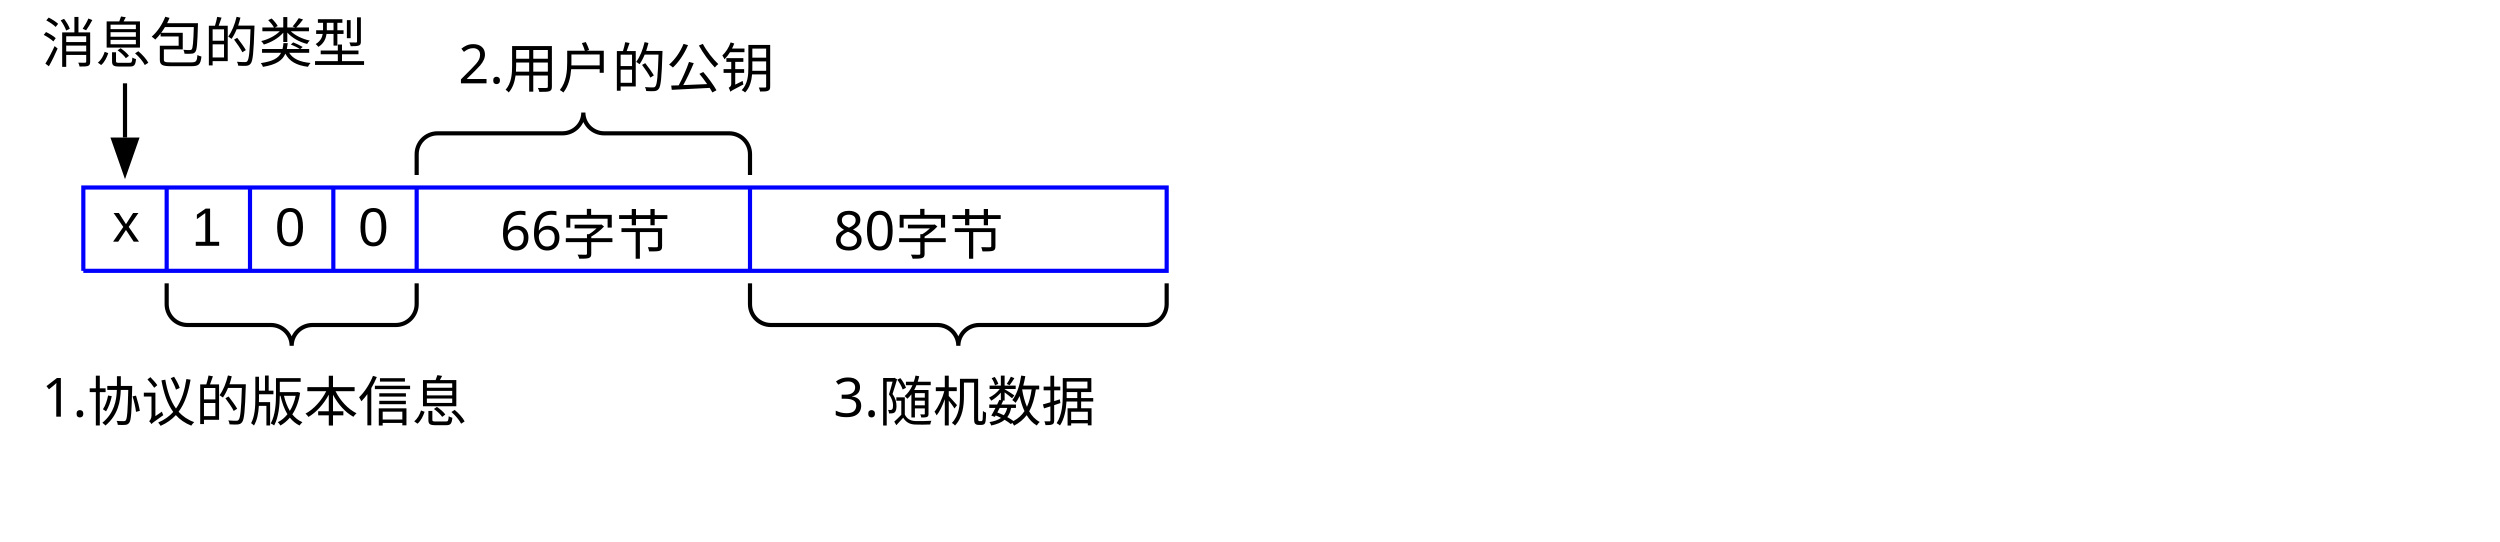
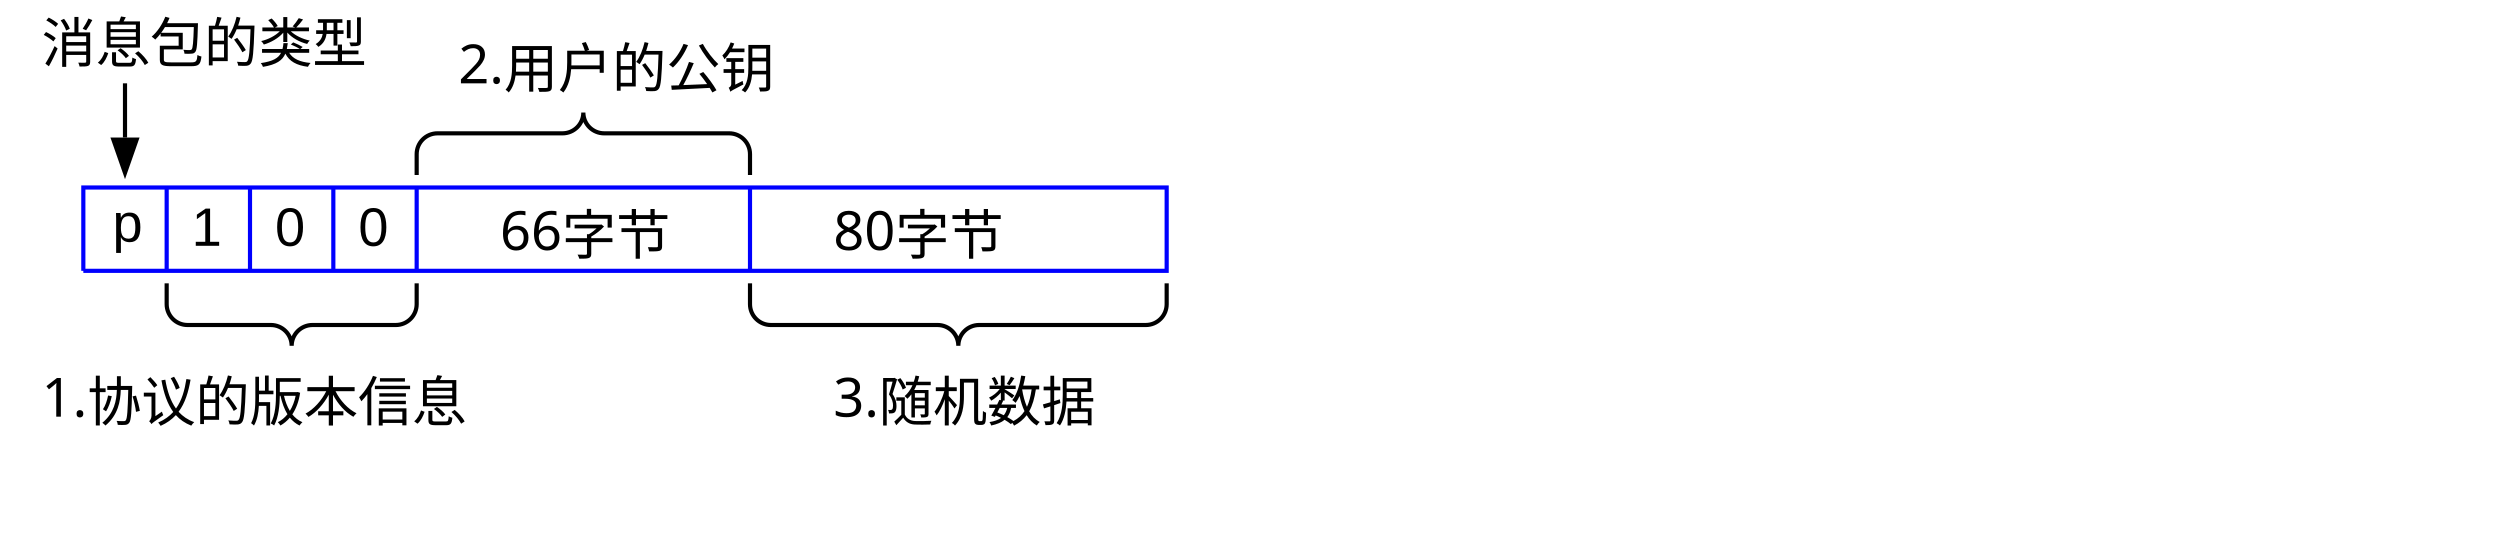
<svg xmlns="http://www.w3.org/2000/svg" version="1.1" width="600" height="130">
  <defs>
    <marker id="arrowhead" markerWidth="10" markerHeight="7" refX="0" refY="3.5" orient="auto">
      <polygon points="0 0, 10 3.5, 0 7" />
    </marker>
  </defs>
  <path d="M 20 65 h 260 v -20 h -260 v 20" stroke="#0000FF" stroke-width="1" fill="none" />
  <path d="M 40 45 v 20" stroke="#0000FF" stroke-width="1" fill="none" />
  <path d="M 60 45 v 20" stroke="#0000FF" stroke-width="1" fill="none" />
  <path d="M 80 45 v 20" stroke="#0000FF" stroke-width="1" fill="none" />
  <path d="M 100 45 v 20" stroke="#0000FF" stroke-width="1" fill="none" />
  <path d="M 180 45 v 20" stroke="#0000FF" stroke-width="1" fill="none" />
-   <text x="27" y="58" style="font-size:13px;font-family:'Arial'">x</text>
+   <text x="27" y="58" style="font-size:13px;font-family:'Arial'">p</text>
  <text x="46" y="59" style="font-size:13px;font-family:'Arial'">1</text>
  <text x="66" y="59" style="font-size:13px;font-family:'Arial'">0</text>
  <text x="86" y="59" style="font-size:13px;font-family:'Arial'">0</text>
  <text x="120" y="60" style="font-size:13px;font-family:'Microsoft Yahei UI'">66字节</text>
  <text x="200" y="60" style="font-size:13px;font-family:'Microsoft Yahei UI'">80字节</text>
  <path d="M 40 68 v 5 a 5 5 0 0 0 5 5 h 20 a 5 5 0 0 1 5 5 a 5 5 0 0 1 5 -5 h 20 a 5 5 0 0 0 5 -5 v -5" stroke="#000000" stroke-width="1" fill="none" />
  <path d="M 180 68 v 5 a 5 5 0 0 0 5 5 h 40 a 5 5 0 0 1 5 5 a 5 5 0 0 1 5 -5 h 40 a 5 5 0 0 0 5 -5 v -5" stroke="#000000" stroke-width="1" fill="none" />
  <path d="M 100 42 v -5 a 5 5 0 0 1 5 -5 h 30 a 5 5 0 0 0 5 -5 a 5 5 0 0 0 5 5 h 30 a 5 5 0 0 1 5 5 v 5" stroke="#000000" stroke-width="1" fill="none" />
  <text x="10" y="100" style="font-size:13px;font-family:'Microsoft Yahei'">1.协议的版本信息</text>
  <text x="200" y="100" style="font-size:13px;font-family:'Microsoft Yahei'">3.随机数据</text>
  <text x="110" y="20" style="font-size:13px;font-family:'Microsoft Yahei'">2.用户的公钥</text>
  <path d="M 30 20 V 33" stroke="#000000" stroke-width="1" fill="none" marker-end="url(#arrowhead)" />
  <text x="10" y="15" style="font-size:13px;font-family:'Microsoft Yahei'">消息包的类型</text>
</svg>
